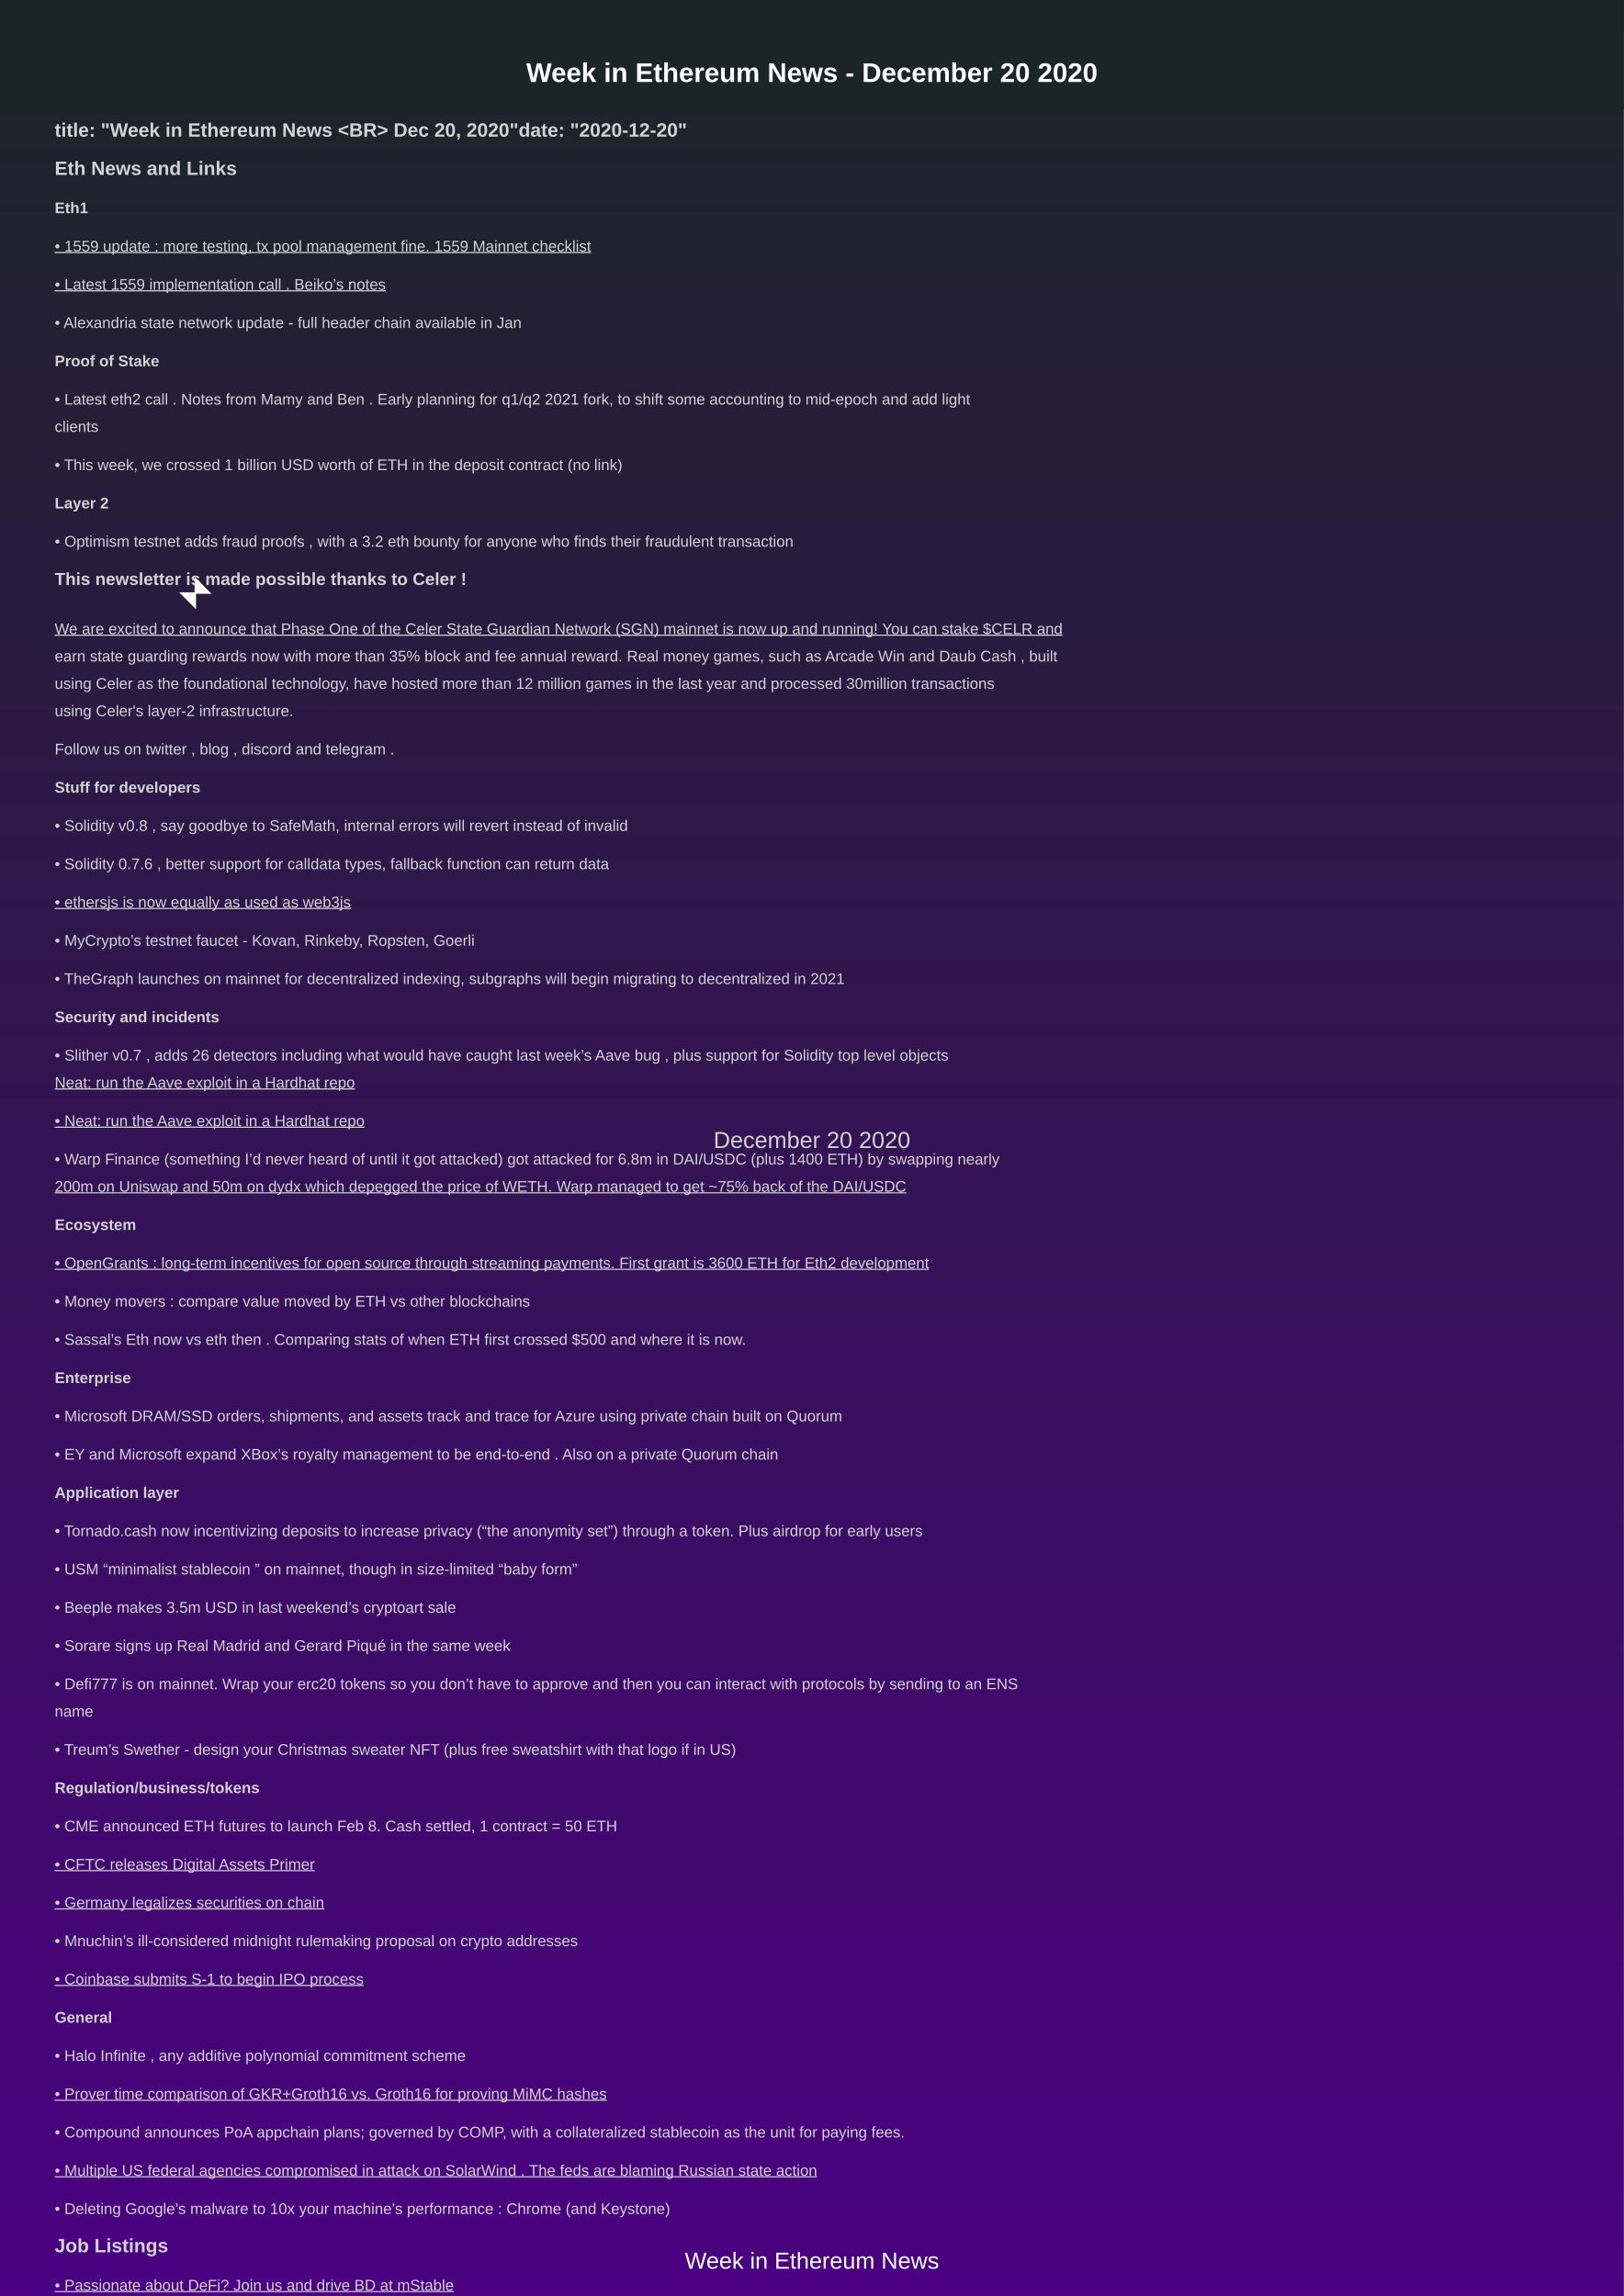
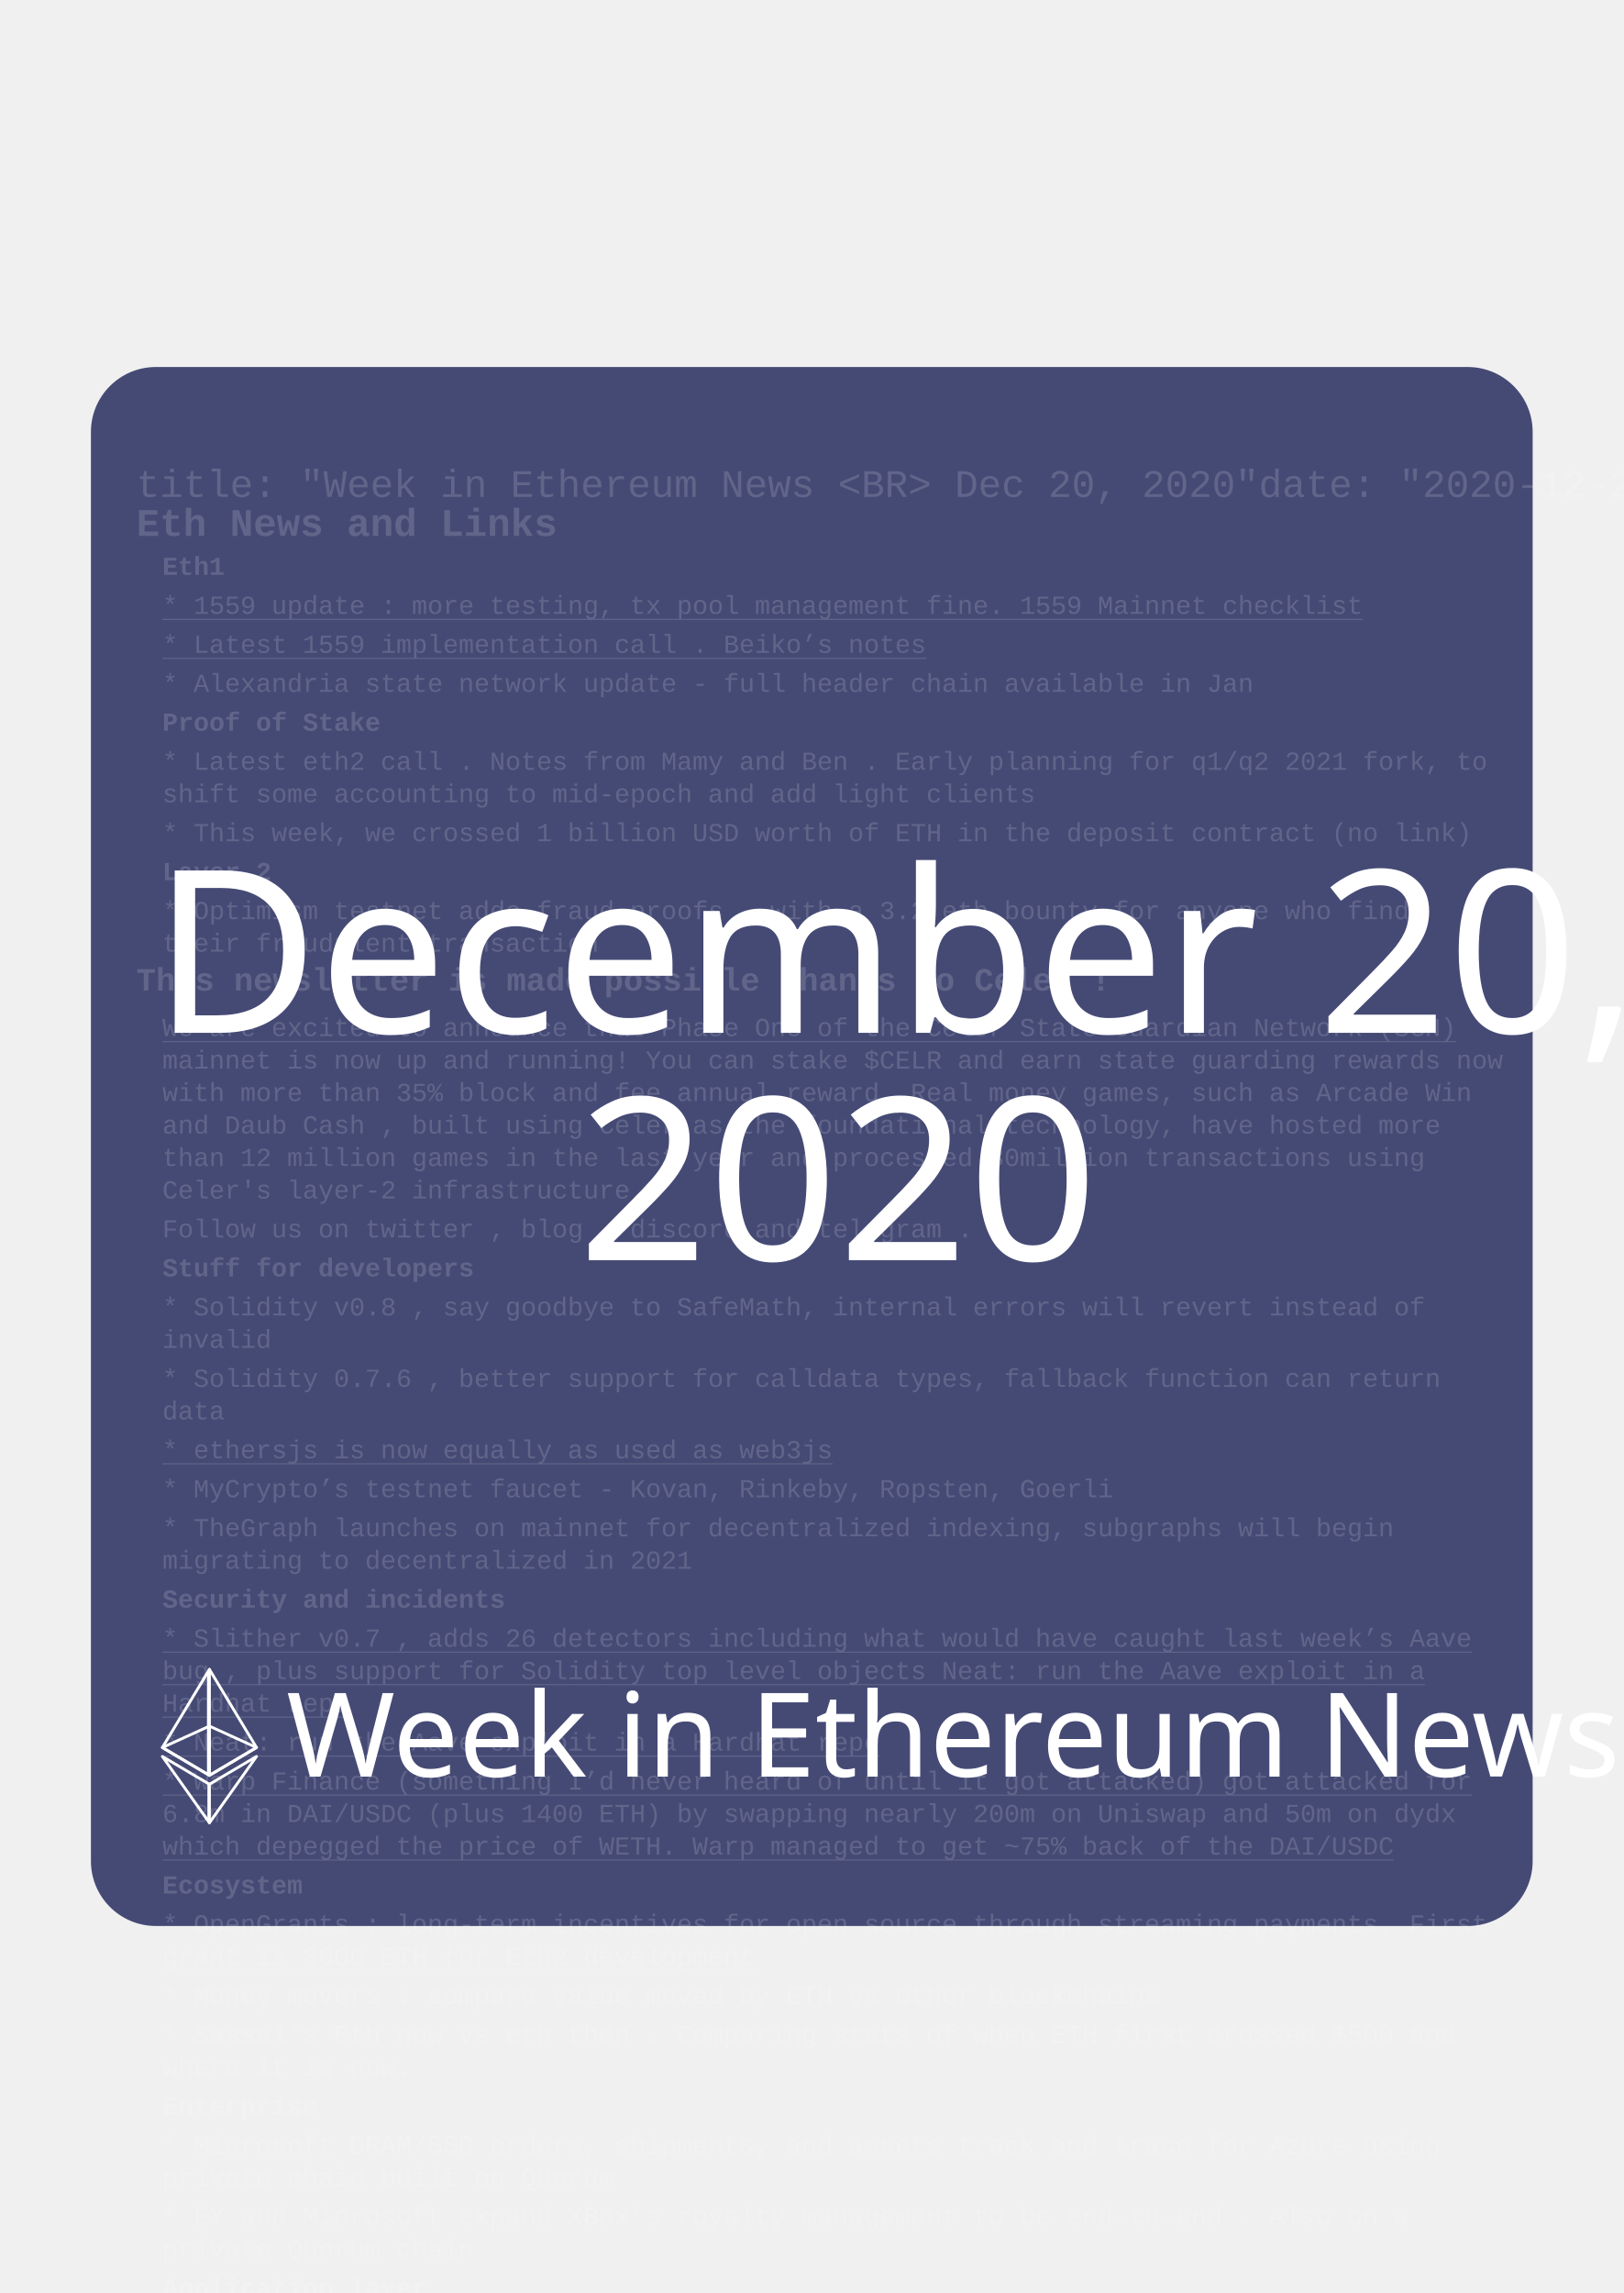
- <svg xmlns="http://www.w3.org/2000/svg" width="297mm" height="420mm">
-   <defs>
-     <linearGradient id="bgGradient" x1="0%" y1="0%" x2="0%" y2="100%">
-       <stop offset="0%" style="stop-color:#1c2526;stop-opacity:1" />
-       <stop offset="100%" style="stop-color:#4b0082;stop-opacity:1" />
-     </linearGradient>
-   </defs>
-   <rect width="100%" height="100%" fill="url(#bgGradient)" />
-   <rect x="0" y="0" width="100%" height="20mm" fill="#1c2526" />
-   <text x="50%" y="15mm" font-size="14pt" text-anchor="middle" font-family="Arial" fill="#ffffff" font-weight="bold">Week in Ethereum News - December 20 2020</text>
-   <text x="50%" y="210mm" font-size="12pt" text-anchor="middle" font-family="Arial" fill="#d3d3d3">December 20 2020</text>
-   <text x="10mm" y="25mm" font-size="10pt" font-family="Arial" fill="#d3d3d3" font-weight="bold" text-decoration="none">title: "Week in Ethereum News &lt;BR&gt; Dec 20, 2020"
+ <svg xmlns="http://www.w3.org/2000/svg" id="week-in-ethereum-news" width="500" height="706" viewBox="0 0 500 500" fill="none">
+   <rect x="28" y="10" width="444" height="480" rx="20" fill="#454A75" />
+   <text x="42" y="50" font-size="12px" font-family="Courier New" fill="#ffffff" opacity="0.15" font-weight="normal" text-decoration="none">title: "Week in Ethereum News &lt;BR&gt; Dec 20, 2020"
date: "2020-12-20"</text>
-   <text x="10mm" y="32mm" font-size="10pt" font-family="Arial" fill="#d3d3d3" font-weight="bold" text-decoration="none">Eth News and Links</text>
-   <text x="10mm" y="39mm" font-size="8pt" font-family="Arial" fill="#d3d3d3" font-weight="bold" text-decoration="none">Eth1</text>
-   <text x="10mm" y="46mm" font-size="8pt" font-family="Arial" fill="#d3d3d3" font-weight="normal" text-decoration="underline">• 1559 update : more testing, tx pool management fine. 1559 Mainnet checklist</text>
-   <text x="10mm" y="53mm" font-size="8pt" font-family="Arial" fill="#d3d3d3" font-weight="normal" text-decoration="underline">• Latest 1559 implementation call . Beiko’s notes</text>
-   <text x="10mm" y="60mm" font-size="8pt" font-family="Arial" fill="#d3d3d3" font-weight="normal" text-decoration="none">• Alexandria state network update - full header chain available in Jan</text>
-   <text x="10mm" y="67mm" font-size="8pt" font-family="Arial" fill="#d3d3d3" font-weight="bold" text-decoration="none">Proof of Stake</text>
-   <text x="10mm" y="74mm" font-size="8pt" font-family="Arial" fill="#d3d3d3" font-weight="normal" text-decoration="none">• Latest eth2 call . Notes from Mamy and Ben . Early planning for q1/q2 2021 fork, to shift some accounting to mid-epoch and add light</text>
-   <text x="10mm" y="79mm" font-size="8pt" font-family="Arial" fill="#d3d3d3" font-weight="normal" text-decoration="none">clients</text>
-   <text x="10mm" y="86mm" font-size="8pt" font-family="Arial" fill="#d3d3d3" font-weight="normal" text-decoration="none">• This week, we crossed 1 billion USD worth of ETH in the deposit contract (no link)</text>
-   <text x="10mm" y="93mm" font-size="8pt" font-family="Arial" fill="#d3d3d3" font-weight="bold" text-decoration="none">Layer 2</text>
-   <text x="10mm" y="100mm" font-size="8pt" font-family="Arial" fill="#d3d3d3" font-weight="normal" text-decoration="none">• Optimism testnet adds fraud proofs , with a 3.2 eth bounty for anyone who finds their fraudulent transaction</text>
-   <text x="10mm" y="107mm" font-size="9pt" font-family="Arial" fill="#d3d3d3" font-weight="bold" text-decoration="none">This newsletter is made possible thanks to Celer !</text>
-   <text x="10mm" y="116mm" font-size="8pt" font-family="Arial" fill="#d3d3d3" font-weight="normal" text-decoration="underline">We are excited to announce that Phase One of the Celer State Guardian Network (SGN) mainnet is now up and running! You can stake $CELR and</text>
-   <text x="10mm" y="121mm" font-size="8pt" font-family="Arial" fill="#d3d3d3" font-weight="normal" text-decoration="none">earn state guarding rewards now with more than 35% block and fee annual reward. Real money games, such as Arcade Win and Daub Cash , built</text>
-   <text x="10mm" y="126mm" font-size="8pt" font-family="Arial" fill="#d3d3d3" font-weight="normal" text-decoration="none">using Celer as the foundational technology, have hosted more than 12 million games in the last year and processed 30million transactions</text>
-   <text x="10mm" y="131mm" font-size="8pt" font-family="Arial" fill="#d3d3d3" font-weight="normal" text-decoration="none">using Celer's layer-2 infrastructure.</text>
-   <text x="10mm" y="138mm" font-size="8pt" font-family="Arial" fill="#d3d3d3" font-weight="normal" text-decoration="none">Follow us on twitter , blog , discord and telegram .</text>
-   <text x="10mm" y="145mm" font-size="8pt" font-family="Arial" fill="#d3d3d3" font-weight="bold" text-decoration="none">Stuff for developers</text>
-   <text x="10mm" y="152mm" font-size="8pt" font-family="Arial" fill="#d3d3d3" font-weight="normal" text-decoration="none">• Solidity v0.8 , say goodbye to SafeMath, internal errors will revert instead of invalid</text>
-   <text x="10mm" y="159mm" font-size="8pt" font-family="Arial" fill="#d3d3d3" font-weight="normal" text-decoration="none">• Solidity 0.7.6 , better support for calldata types, fallback function can return data</text>
-   <text x="10mm" y="166mm" font-size="8pt" font-family="Arial" fill="#d3d3d3" font-weight="normal" text-decoration="underline">• ethersjs is now equally as used as web3js</text>
-   <text x="10mm" y="173mm" font-size="8pt" font-family="Arial" fill="#d3d3d3" font-weight="normal" text-decoration="none">• MyCrypto’s testnet faucet - Kovan, Rinkeby, Ropsten, Goerli</text>
-   <text x="10mm" y="180mm" font-size="8pt" font-family="Arial" fill="#d3d3d3" font-weight="normal" text-decoration="none">• TheGraph launches on mainnet for decentralized indexing, subgraphs will begin migrating to decentralized in 2021</text>
-   <text x="10mm" y="187mm" font-size="8pt" font-family="Arial" fill="#d3d3d3" font-weight="bold" text-decoration="none">Security and incidents</text>
-   <text x="10mm" y="194mm" font-size="8pt" font-family="Arial" fill="#d3d3d3" font-weight="normal" text-decoration="none">• Slither v0.7 , adds 26 detectors including what would have caught last week’s Aave bug , plus support for Solidity top level objects</text>
-   <text x="10mm" y="199mm" font-size="8pt" font-family="Arial" fill="#d3d3d3" font-weight="normal" text-decoration="underline">Neat: run the Aave exploit in a Hardhat repo</text>
-   <text x="10mm" y="206mm" font-size="8pt" font-family="Arial" fill="#d3d3d3" font-weight="normal" text-decoration="underline">• Neat: run the Aave exploit in a Hardhat repo</text>
-   <text x="10mm" y="213mm" font-size="8pt" font-family="Arial" fill="#d3d3d3" font-weight="normal" text-decoration="none">• Warp Finance (something I’d never heard of until it got attacked) got attacked for 6.8m in DAI/USDC (plus 1400 ETH) by swapping nearly</text>
-   <text x="10mm" y="218mm" font-size="8pt" font-family="Arial" fill="#d3d3d3" font-weight="normal" text-decoration="underline">200m on Uniswap and 50m on dydx which depegged the price of WETH. Warp managed to get ~75% back of the DAI/USDC</text>
-   <text x="10mm" y="225mm" font-size="8pt" font-family="Arial" fill="#d3d3d3" font-weight="bold" text-decoration="none">Ecosystem</text>
-   <text x="10mm" y="232mm" font-size="8pt" font-family="Arial" fill="#d3d3d3" font-weight="normal" text-decoration="underline">• OpenGrants : long-term incentives for open source through streaming payments. First grant is 3600 ETH for Eth2 development</text>
-   <text x="10mm" y="239mm" font-size="8pt" font-family="Arial" fill="#d3d3d3" font-weight="normal" text-decoration="none">• Money movers : compare value moved by ETH vs other blockchains</text>
-   <text x="10mm" y="246mm" font-size="8pt" font-family="Arial" fill="#d3d3d3" font-weight="normal" text-decoration="none">• Sassal’s Eth now vs eth then . Comparing stats of when ETH first crossed $500 and where it is now.</text>
-   <text x="10mm" y="253mm" font-size="8pt" font-family="Arial" fill="#d3d3d3" font-weight="bold" text-decoration="none">Enterprise</text>
-   <text x="10mm" y="260mm" font-size="8pt" font-family="Arial" fill="#d3d3d3" font-weight="normal" text-decoration="none">• Microsoft DRAM/SSD orders, shipments, and assets track and trace for Azure using private chain built on Quorum</text>
-   <text x="10mm" y="267mm" font-size="8pt" font-family="Arial" fill="#d3d3d3" font-weight="normal" text-decoration="none">• EY and Microsoft expand XBox’s royalty management to be end-to-end . Also on a private Quorum chain</text>
-   <text x="10mm" y="274mm" font-size="8pt" font-family="Arial" fill="#d3d3d3" font-weight="bold" text-decoration="none">Application layer</text>
-   <text x="10mm" y="281mm" font-size="8pt" font-family="Arial" fill="#d3d3d3" font-weight="normal" text-decoration="none">• Tornado.cash now incentivizing deposits to increase privacy (“the anonymity set”) through a token. Plus airdrop for early users</text>
-   <text x="10mm" y="288mm" font-size="8pt" font-family="Arial" fill="#d3d3d3" font-weight="normal" text-decoration="none">• USM “minimalist stablecoin ” on mainnet, though in size-limited “baby form”</text>
-   <text x="10mm" y="295mm" font-size="8pt" font-family="Arial" fill="#d3d3d3" font-weight="normal" text-decoration="none">• Beeple makes 3.5m USD in last weekend’s cryptoart sale</text>
-   <text x="10mm" y="302mm" font-size="8pt" font-family="Arial" fill="#d3d3d3" font-weight="normal" text-decoration="none">• Sorare signs up Real Madrid and Gerard Piqué in the same week</text>
-   <text x="10mm" y="309mm" font-size="8pt" font-family="Arial" fill="#d3d3d3" font-weight="normal" text-decoration="none">• Defi777 is on mainnet. Wrap your erc20 tokens so you don’t have to approve and then you can interact with protocols by sending to an ENS</text>
-   <text x="10mm" y="314mm" font-size="8pt" font-family="Arial" fill="#d3d3d3" font-weight="normal" text-decoration="none">name</text>
-   <text x="10mm" y="321mm" font-size="8pt" font-family="Arial" fill="#d3d3d3" font-weight="normal" text-decoration="none">• Treum’s Swether - design your Christmas sweater NFT (plus free sweatshirt with that logo if in US)</text>
-   <text x="10mm" y="328mm" font-size="8pt" font-family="Arial" fill="#d3d3d3" font-weight="bold" text-decoration="none">Regulation/business/tokens</text>
-   <text x="10mm" y="335mm" font-size="8pt" font-family="Arial" fill="#d3d3d3" font-weight="normal" text-decoration="none">• CME announced ETH futures to launch Feb 8. Cash settled, 1 contract = 50 ETH</text>
-   <text x="10mm" y="342mm" font-size="8pt" font-family="Arial" fill="#d3d3d3" font-weight="normal" text-decoration="underline">• CFTC releases Digital Assets Primer</text>
-   <text x="10mm" y="349mm" font-size="8pt" font-family="Arial" fill="#d3d3d3" font-weight="normal" text-decoration="underline">• Germany legalizes securities on chain</text>
-   <text x="10mm" y="356mm" font-size="8pt" font-family="Arial" fill="#d3d3d3" font-weight="normal" text-decoration="none">• Mnuchin’s ill-considered midnight rulemaking proposal on crypto addresses</text>
-   <text x="10mm" y="363mm" font-size="8pt" font-family="Arial" fill="#d3d3d3" font-weight="normal" text-decoration="underline">• Coinbase submits S-1 to begin IPO process</text>
-   <text x="10mm" y="370mm" font-size="8pt" font-family="Arial" fill="#d3d3d3" font-weight="bold" text-decoration="none">General</text>
-   <text x="10mm" y="377mm" font-size="8pt" font-family="Arial" fill="#d3d3d3" font-weight="normal" text-decoration="none">• Halo Infinite , any additive polynomial commitment scheme</text>
-   <text x="10mm" y="384mm" font-size="8pt" font-family="Arial" fill="#d3d3d3" font-weight="normal" text-decoration="underline">• Prover time comparison of GKR+Groth16 vs. Groth16 for proving MiMC hashes</text>
-   <text x="10mm" y="391mm" font-size="8pt" font-family="Arial" fill="#d3d3d3" font-weight="normal" text-decoration="none">• Compound announces PoA appchain plans; governed by COMP, with a collateralized stablecoin as the unit for paying fees.</text>
-   <text x="10mm" y="398mm" font-size="8pt" font-family="Arial" fill="#d3d3d3" font-weight="normal" text-decoration="underline">• Multiple US federal agencies compromised in attack on SolarWind . The feds are blaming Russian state action</text>
-   <text x="10mm" y="405mm" font-size="8pt" font-family="Arial" fill="#d3d3d3" font-weight="normal" text-decoration="none">• Deleting Google’s malware to 10x your machine’s performance : Chrome (and Keystone)</text>
-   <text x="10mm" y="412mm" font-size="10pt" font-family="Arial" fill="#d3d3d3" font-weight="bold" text-decoration="none">Job Listings</text>
-   <text x="10mm" y="419mm" font-size="8pt" font-family="Arial" fill="#d3d3d3" font-weight="normal" text-decoration="underline">• Passionate about DeFi? Join us and drive BD at mStable</text>
-   <text x="10mm" y="426mm" font-size="8pt" font-family="Arial" fill="#d3d3d3" font-weight="normal" text-decoration="underline">• SigmaPrime is hiring a blockchain security engineer</text>
-   <text x="10mm" y="433mm" font-size="8pt" font-family="Arial" fill="#d3d3d3" font-weight="normal" text-decoration="underline">• 0x looking for devs of all types and a Matcha marketing manager</text>
-   <text x="10mm" y="440mm" font-size="8pt" font-family="Arial" fill="#d3d3d3" font-weight="normal" text-decoration="underline">• Chainlink Labs is looking for a DevOps Engineer (Monitoring)</text>
-   <text x="10mm" y="447mm" font-size="8pt" font-family="Arial" fill="#d3d3d3" font-weight="normal" text-decoration="none">• Nexus Mutual: experienced Solidity dev in Euro timezones</text>
-   <text x="10mm" y="454mm" font-size="8pt" font-family="Arial" fill="#d3d3d3" font-weight="normal" text-decoration="none">Want your job listing here ? $250 per line (~75 character limit including spaces), payable in ETH (or 250 DAI or 250 USDC) to</text>
-   <text x="10mm" y="459mm" font-size="8pt" font-family="Arial" fill="#d3d3d3" font-weight="normal" text-decoration="none">evan.ethereum.eth. Questions? thecryptonewspodcast at-gmail</text>
-   <text x="10mm" y="466mm" font-size="8pt" font-family="Arial" fill="#d3d3d3" font-weight="normal" text-decoration="none">If you’re wondering “ why didn’t my post make it into Week in Ethereum News ,” then please put it on an Ethereum subreddit; emails/DMs are</text>
-   <text x="10mm" y="471mm" font-size="8pt" font-family="Arial" fill="#d3d3d3" font-weight="normal" text-decoration="none">not part of my workflow.</text>
-   <text x="10mm" y="478mm" font-size="8pt" font-family="Arial" fill="#d3d3d3" font-weight="normal" text-decoration="none">Please click the following if you’re interested in sponsoring the newsletter .</text>
-   <text x="10mm" y="485mm" font-size="8pt" font-family="Arial" fill="#d3d3d3" font-weight="normal" text-decoration="underline">Follow the newsletter on twitter: @WeekinEthNews</text>
-   <text x="10mm" y="492mm" font-size="8pt" font-family="Arial" fill="#d3d3d3" font-weight="normal" text-decoration="underline">Permalink for this week’s issue: https://weekinethereumnews.com/week-in-ethereum-news-dec-20-2020/</text>
-   <text x="10mm" y="499mm" font-size="10pt" font-family="Arial" fill="#d3d3d3" font-weight="bold" text-decoration="none">Dates of Note</text>
-   <text x="10mm" y="506mm" font-size="8pt" font-family="Arial" fill="#d3d3d3" font-weight="bold" text-decoration="none">Upcoming dates of note ( new/changes in bold ) :</text>
-   <text x="10mm" y="513mm" font-size="8pt" font-family="Arial" fill="#d3d3d3" font-weight="normal" text-decoration="underline">• Dec 22 - Deadline to apply for proof of stake community grants</text>
-   <text x="10mm" y="520mm" font-size="8pt" font-family="Arial" fill="#d3d3d3" font-weight="bold" text-decoration="none">• Jan 15 - Feb 7 - ETHGlobal’s Market Make hackathon</text>
-   <text x="10mm" y="527mm" font-size="8pt" font-family="Arial" fill="#d3d3d3" font-weight="normal" text-decoration="none">• Feb 5-12 - ETHDenver (virtual)</text>
-   <text x="10mm" y="534mm" font-size="8pt" font-family="Arial" fill="#d3d3d3" font-weight="normal" text-decoration="none">• Apr 6-8 - EthCC4 (Paris)</text>
-   <text x="10mm" y="541mm" font-size="8pt" font-family="Arial" fill="#d3d3d3" font-weight="bold" text-decoration="none">Did you get forwarded this newsletter? Sign up to receive it weekly</text>
-   <g transform="translate(135, 400) scale(0.5)">
-     <polygon points="0,0 20,20 -20,20 0,40" fill="#ffffff" stroke="#ffffff" stroke-width="2" />
-   </g>
-   <text x="50%" y="415mm" font-size="12pt" text-anchor="middle" font-family="Arial" fill="#ffffff">Week in Ethereum News</text>
+   <text x="42" y="62" font-size="12px" font-family="Courier New" fill="#ffffff" opacity="0.15" font-weight="bold" text-decoration="none">Eth News and Links</text>
+   <text x="50" y="74" font-size="8px" font-family="Courier New" fill="#ffffff" opacity="0.15" font-weight="bold" text-decoration="none">Eth1</text>
+   <text x="50" y="86" font-size="8px" font-family="Courier New" fill="#ffffff" opacity="0.15" font-weight="normal" text-decoration="underline">* 1559 update : more testing, tx pool management fine. 1559 Mainnet checklist</text>
+   <text x="50" y="98" font-size="8px" font-family="Courier New" fill="#ffffff" opacity="0.15" font-weight="normal" text-decoration="underline">* Latest 1559 implementation call . Beiko’s notes</text>
+   <text x="50" y="110" font-size="8px" font-family="Courier New" fill="#ffffff" opacity="0.15" font-weight="normal" text-decoration="none">* Alexandria state network update - full header chain available in Jan</text>
+   <text x="50" y="122" font-size="8px" font-family="Courier New" fill="#ffffff" opacity="0.15" font-weight="bold" text-decoration="none">Proof of Stake</text>
+   <text x="50" y="134" font-size="8px" font-family="Courier New" fill="#ffffff" opacity="0.15" font-weight="normal" text-decoration="none">* Latest eth2 call . Notes from Mamy and Ben . Early planning for q1/q2 2021 fork, to</text>
+   <text x="50" y="144" font-size="8px" font-family="Courier New" fill="#ffffff" opacity="0.15" font-weight="normal" text-decoration="none">shift some accounting to mid-epoch and add light clients</text>
+   <text x="50" y="156" font-size="8px" font-family="Courier New" fill="#ffffff" opacity="0.15" font-weight="normal" text-decoration="none">* This week, we crossed 1 billion USD worth of ETH in the deposit contract (no link)</text>
+   <text x="50" y="168" font-size="8px" font-family="Courier New" fill="#ffffff" opacity="0.15" font-weight="bold" text-decoration="none">Layer 2</text>
+   <text x="50" y="180" font-size="8px" font-family="Courier New" fill="#ffffff" opacity="0.15" font-weight="normal" text-decoration="none">* Optimism testnet adds fraud proofs , with a 3.2 eth bounty for anyone who finds</text>
+   <text x="50" y="190" font-size="8px" font-family="Courier New" fill="#ffffff" opacity="0.15" font-weight="normal" text-decoration="none">their fraudulent transaction</text>
+   <text x="42" y="202" font-size="10px" font-family="Courier New" fill="#ffffff" opacity="0.15" font-weight="bold" text-decoration="none">This newsletter is made possible thanks to Celer !</text>
+   <text x="50" y="216" font-size="8px" font-family="Courier New" fill="#ffffff" opacity="0.15" font-weight="normal" text-decoration="underline">We are excited to announce that Phase One of the Celer State Guardian Network (SGN)</text>
+   <text x="50" y="226" font-size="8px" font-family="Courier New" fill="#ffffff" opacity="0.15" font-weight="normal" text-decoration="none">mainnet is now up and running! You can stake $CELR and earn state guarding rewards now</text>
+   <text x="50" y="236" font-size="8px" font-family="Courier New" fill="#ffffff" opacity="0.15" font-weight="normal" text-decoration="none">with more than 35% block and fee annual reward. Real money games, such as Arcade Win</text>
+   <text x="50" y="246" font-size="8px" font-family="Courier New" fill="#ffffff" opacity="0.15" font-weight="normal" text-decoration="none">and Daub Cash , built using Celer as the foundational technology, have hosted more</text>
+   <text x="50" y="256" font-size="8px" font-family="Courier New" fill="#ffffff" opacity="0.15" font-weight="normal" text-decoration="none">than 12 million games in the last year and processed 30million transactions using</text>
+   <text x="50" y="266" font-size="8px" font-family="Courier New" fill="#ffffff" opacity="0.15" font-weight="normal" text-decoration="none">Celer's layer-2 infrastructure.</text>
+   <text x="50" y="278" font-size="8px" font-family="Courier New" fill="#ffffff" opacity="0.15" font-weight="normal" text-decoration="none">Follow us on twitter , blog , discord and telegram .</text>
+   <text x="50" y="290" font-size="8px" font-family="Courier New" fill="#ffffff" opacity="0.15" font-weight="bold" text-decoration="none">Stuff for developers</text>
+   <text x="50" y="302" font-size="8px" font-family="Courier New" fill="#ffffff" opacity="0.15" font-weight="normal" text-decoration="none">* Solidity v0.8 , say goodbye to SafeMath, internal errors will revert instead of</text>
+   <text x="50" y="312" font-size="8px" font-family="Courier New" fill="#ffffff" opacity="0.15" font-weight="normal" text-decoration="none">invalid</text>
+   <text x="50" y="324" font-size="8px" font-family="Courier New" fill="#ffffff" opacity="0.15" font-weight="normal" text-decoration="none">* Solidity 0.7.6 , better support for calldata types, fallback function can return</text>
+   <text x="50" y="334" font-size="8px" font-family="Courier New" fill="#ffffff" opacity="0.15" font-weight="normal" text-decoration="none">data</text>
+   <text x="50" y="346" font-size="8px" font-family="Courier New" fill="#ffffff" opacity="0.15" font-weight="normal" text-decoration="underline">* ethersjs is now equally as used as web3js</text>
+   <text x="50" y="358" font-size="8px" font-family="Courier New" fill="#ffffff" opacity="0.15" font-weight="normal" text-decoration="none">* MyCrypto’s testnet faucet - Kovan, Rinkeby, Ropsten, Goerli</text>
+   <text x="50" y="370" font-size="8px" font-family="Courier New" fill="#ffffff" opacity="0.15" font-weight="normal" text-decoration="none">* TheGraph launches on mainnet for decentralized indexing, subgraphs will begin</text>
+   <text x="50" y="380" font-size="8px" font-family="Courier New" fill="#ffffff" opacity="0.15" font-weight="normal" text-decoration="none">migrating to decentralized in 2021</text>
+   <text x="50" y="392" font-size="8px" font-family="Courier New" fill="#ffffff" opacity="0.15" font-weight="bold" text-decoration="none">Security and incidents</text>
+   <text x="50" y="404" font-size="8px" font-family="Courier New" fill="#ffffff" opacity="0.15" font-weight="normal" text-decoration="underline">* Slither v0.7 , adds 26 detectors including what would have caught last week’s Aave</text>
+   <text x="50" y="414" font-size="8px" font-family="Courier New" fill="#ffffff" opacity="0.15" font-weight="normal" text-decoration="underline">bug , plus support for Solidity top level objects Neat: run the Aave exploit in a</text>
+   <text x="50" y="424" font-size="8px" font-family="Courier New" fill="#ffffff" opacity="0.15" font-weight="normal" text-decoration="underline">Hardhat repo</text>
+   <text x="50" y="436" font-size="8px" font-family="Courier New" fill="#ffffff" opacity="0.15" font-weight="normal" text-decoration="underline">* Neat: run the Aave exploit in a Hardhat repo</text>
+   <text x="50" y="448" font-size="8px" font-family="Courier New" fill="#ffffff" opacity="0.15" font-weight="normal" text-decoration="underline">* Warp Finance (something I’d never heard of until it got attacked) got attacked for</text>
+   <text x="50" y="458" font-size="8px" font-family="Courier New" fill="#ffffff" opacity="0.15" font-weight="normal" text-decoration="none">6.8m in DAI/USDC (plus 1400 ETH) by swapping nearly 200m on Uniswap and 50m on dydx</text>
+   <text x="50" y="468" font-size="8px" font-family="Courier New" fill="#ffffff" opacity="0.15" font-weight="normal" text-decoration="underline">which depegged the price of WETH. Warp managed to get ~75% back of the DAI/USDC</text>
+   <text x="50" y="480" font-size="8px" font-family="Courier New" fill="#ffffff" opacity="0.15" font-weight="bold" text-decoration="none">Ecosystem</text>
+   <text x="50" y="492" font-size="8px" font-family="Courier New" fill="#ffffff" opacity="0.15" font-weight="normal" text-decoration="none">* OpenGrants : long-term incentives for open source through streaming payments. First</text>
+   <text x="50" y="502" font-size="8px" font-family="Courier New" fill="#ffffff" opacity="0.15" font-weight="normal" text-decoration="underline">grant is 3600 ETH for Eth2 development</text>
+   <text x="50" y="514" font-size="8px" font-family="Courier New" fill="#ffffff" opacity="0.15" font-weight="normal" text-decoration="none">* Money movers : compare value moved by ETH vs other blockchains</text>
+   <text x="50" y="526" font-size="8px" font-family="Courier New" fill="#ffffff" opacity="0.15" font-weight="normal" text-decoration="none">* Sassal’s Eth now vs eth then . Comparing stats of when ETH first crossed $500 and</text>
+   <text x="50" y="536" font-size="8px" font-family="Courier New" fill="#ffffff" opacity="0.15" font-weight="normal" text-decoration="none">where it is now.</text>
+   <text x="50" y="548" font-size="8px" font-family="Courier New" fill="#ffffff" opacity="0.15" font-weight="bold" text-decoration="none">Enterprise</text>
+   <text x="50" y="560" font-size="8px" font-family="Courier New" fill="#ffffff" opacity="0.15" font-weight="normal" text-decoration="none">* Microsoft DRAM/SSD orders, shipments, and assets track and trace for Azure using</text>
+   <text x="50" y="570" font-size="8px" font-family="Courier New" fill="#ffffff" opacity="0.15" font-weight="normal" text-decoration="none">private chain built on Quorum</text>
+   <text x="50" y="582" font-size="8px" font-family="Courier New" fill="#ffffff" opacity="0.15" font-weight="normal" text-decoration="none">* EY and Microsoft expand XBox’s royalty management to be end-to-end . Also on a</text>
+   <text x="50" y="592" font-size="8px" font-family="Courier New" fill="#ffffff" opacity="0.15" font-weight="normal" text-decoration="none">private Quorum chain</text>
+   <text x="50" y="604" font-size="8px" font-family="Courier New" fill="#ffffff" opacity="0.15" font-weight="bold" text-decoration="none">Application layer</text>
+   <text x="50" y="616" font-size="8px" font-family="Courier New" fill="#ffffff" opacity="0.15" font-weight="normal" text-decoration="none">* Tornado.cash now incentivizing deposits to increase privacy (“the anonymity set”)</text>
+   <text x="50" y="626" font-size="8px" font-family="Courier New" fill="#ffffff" opacity="0.15" font-weight="normal" text-decoration="none">through a token. Plus airdrop for early users</text>
+   <text x="50" y="638" font-size="8px" font-family="Courier New" fill="#ffffff" opacity="0.15" font-weight="normal" text-decoration="none">* USM “minimalist stablecoin ” on mainnet, though in size-limited “baby form”</text>
+   <text x="50" y="650" font-size="8px" font-family="Courier New" fill="#ffffff" opacity="0.15" font-weight="normal" text-decoration="none">* Beeple makes 3.5m USD in last weekend’s cryptoart sale</text>
+   <text x="50" y="662" font-size="8px" font-family="Courier New" fill="#ffffff" opacity="0.15" font-weight="normal" text-decoration="none">* Sorare signs up Real Madrid and Gerard Piqué in the same week</text>
+   <text x="50" y="674" font-size="8px" font-family="Courier New" fill="#ffffff" opacity="0.15" font-weight="normal" text-decoration="none">* Defi777 is on mainnet. Wrap your erc20 tokens so you don’t have to approve and then</text>
+   <text x="50" y="684" font-size="8px" font-family="Courier New" fill="#ffffff" opacity="0.15" font-weight="normal" text-decoration="none">you can interact with protocols by sending to an ENS name</text>
+   <text x="50" y="696" font-size="8px" font-family="Courier New" fill="#ffffff" opacity="0.15" font-weight="normal" text-decoration="none">* Treum’s Swether - design your Christmas sweater NFT (plus free sweatshirt with that</text>
+   <text x="50" y="706" font-size="8px" font-family="Courier New" fill="#ffffff" opacity="0.15" font-weight="normal" text-decoration="none">logo if in US)</text>
+   <text x="50" y="718" font-size="8px" font-family="Courier New" fill="#ffffff" opacity="0.15" font-weight="bold" text-decoration="none">Regulation/business/tokens</text>
+   <text x="50" y="730" font-size="8px" font-family="Courier New" fill="#ffffff" opacity="0.15" font-weight="normal" text-decoration="none">* CME announced ETH futures to launch Feb 8. Cash settled, 1 contract = 50 ETH</text>
+   <text x="50" y="742" font-size="8px" font-family="Courier New" fill="#ffffff" opacity="0.15" font-weight="normal" text-decoration="underline">* CFTC releases Digital Assets Primer</text>
+   <text x="50" y="754" font-size="8px" font-family="Courier New" fill="#ffffff" opacity="0.15" font-weight="normal" text-decoration="underline">* Germany legalizes securities on chain</text>
+   <text x="50" y="766" font-size="8px" font-family="Courier New" fill="#ffffff" opacity="0.15" font-weight="normal" text-decoration="none">* Mnuchin’s ill-considered midnight rulemaking proposal on crypto addresses</text>
+   <text x="50" y="778" font-size="8px" font-family="Courier New" fill="#ffffff" opacity="0.15" font-weight="normal" text-decoration="underline">* Coinbase submits S-1 to begin IPO process</text>
+   <text x="50" y="790" font-size="8px" font-family="Courier New" fill="#ffffff" opacity="0.15" font-weight="bold" text-decoration="none">General</text>
+   <text x="50" y="802" font-size="8px" font-family="Courier New" fill="#ffffff" opacity="0.15" font-weight="normal" text-decoration="none">* Halo Infinite , any additive polynomial commitment scheme</text>
+   <text x="50" y="814" font-size="8px" font-family="Courier New" fill="#ffffff" opacity="0.15" font-weight="normal" text-decoration="underline">* Prover time comparison of GKR+Groth16 vs. Groth16 for proving MiMC hashes</text>
+   <text x="50" y="826" font-size="8px" font-family="Courier New" fill="#ffffff" opacity="0.15" font-weight="normal" text-decoration="none">* Compound announces PoA appchain plans; governed by COMP, with a collateralized</text>
+   <text x="50" y="836" font-size="8px" font-family="Courier New" fill="#ffffff" opacity="0.15" font-weight="normal" text-decoration="none">stablecoin as the unit for paying fees.</text>
+   <text x="50" y="848" font-size="8px" font-family="Courier New" fill="#ffffff" opacity="0.15" font-weight="normal" text-decoration="underline">* Multiple US federal agencies compromised in attack on SolarWind . The feds are</text>
+   <text x="50" y="858" font-size="8px" font-family="Courier New" fill="#ffffff" opacity="0.15" font-weight="normal" text-decoration="underline">blaming Russian state action</text>
+   <text x="50" y="870" font-size="8px" font-family="Courier New" fill="#ffffff" opacity="0.15" font-weight="normal" text-decoration="none">* Deleting Google’s malware to 10x your machine’s performance : Chrome (and Keystone)</text>
+   <text x="42" y="882" font-size="12px" font-family="Courier New" fill="#ffffff" opacity="0.15" font-weight="bold" text-decoration="none">Job Listings</text>
+   <text x="50" y="894" font-size="8px" font-family="Courier New" fill="#ffffff" opacity="0.15" font-weight="normal" text-decoration="underline">* Passionate about DeFi? Join us and drive BD at mStable</text>
+   <text x="50" y="906" font-size="8px" font-family="Courier New" fill="#ffffff" opacity="0.15" font-weight="normal" text-decoration="underline">* SigmaPrime is hiring a blockchain security engineer</text>
+   <text x="50" y="918" font-size="8px" font-family="Courier New" fill="#ffffff" opacity="0.15" font-weight="normal" text-decoration="underline">* 0x looking for devs of all types and a Matcha marketing manager</text>
+   <text x="50" y="930" font-size="8px" font-family="Courier New" fill="#ffffff" opacity="0.15" font-weight="normal" text-decoration="underline">* Chainlink Labs is looking for a DevOps Engineer (Monitoring)</text>
+   <text x="50" y="942" font-size="8px" font-family="Courier New" fill="#ffffff" opacity="0.15" font-weight="normal" text-decoration="none">* Nexus Mutual: experienced Solidity dev in Euro timezones</text>
+   <text x="50" y="954" font-size="8px" font-family="Courier New" fill="#ffffff" opacity="0.15" font-weight="normal" text-decoration="none">Want your job listing here ? $250 per line (~75 character limit including spaces),</text>
+   <text x="50" y="964" font-size="8px" font-family="Courier New" fill="#ffffff" opacity="0.15" font-weight="normal" text-decoration="none">payable in ETH (or 250 DAI or 250 USDC) to evan.ethereum.eth. Questions?</text>
+   <text x="50" y="974" font-size="8px" font-family="Courier New" fill="#ffffff" opacity="0.15" font-weight="normal" text-decoration="none">thecryptonewspodcast at-gmail</text>
+   <text x="50" y="986" font-size="8px" font-family="Courier New" fill="#ffffff" opacity="0.15" font-weight="normal" text-decoration="none">If you’re wondering “ why didn’t my post make it into Week in Ethereum News ,” then</text>
+   <text x="50" y="996" font-size="8px" font-family="Courier New" fill="#ffffff" opacity="0.15" font-weight="normal" text-decoration="none">please put it on an Ethereum subreddit; emails/DMs are not part of my workflow.</text>
+   <text x="50" y="1008" font-size="8px" font-family="Courier New" fill="#ffffff" opacity="0.15" font-weight="normal" text-decoration="none">Please click the following if you’re interested in sponsoring the newsletter .</text>
+   <text x="50" y="1020" font-size="8px" font-family="Courier New" fill="#ffffff" opacity="0.15" font-weight="normal" text-decoration="underline">Follow the newsletter on twitter: @WeekinEthNews</text>
+   <text x="50" y="1032" font-size="8px" font-family="Courier New" fill="#ffffff" opacity="0.15" font-weight="normal" text-decoration="underline">Permalink for this week’s issue:</text>
+   <text x="50" y="1042" font-size="8px" font-family="Courier New" fill="#ffffff" opacity="0.15" font-weight="normal" text-decoration="underline">https://weekinethereumnews.com/week-in-ethereum-news-dec-20-2020/</text>
+   <text x="42" y="1054" font-size="12px" font-family="Courier New" fill="#ffffff" opacity="0.15" font-weight="bold" text-decoration="none">Dates of Note</text>
+   <text x="50" y="1066" font-size="8px" font-family="Courier New" fill="#ffffff" opacity="0.15" font-weight="bold" text-decoration="none">Upcoming dates of note ( new/changes in bold ) :</text>
+   <text x="50" y="1078" font-size="8px" font-family="Courier New" fill="#ffffff" opacity="0.15" font-weight="normal" text-decoration="underline">* Dec 22 - Deadline to apply for proof of stake community grants</text>
+   <text x="50" y="1090" font-size="8px" font-family="Courier New" fill="#ffffff" opacity="0.15" font-weight="bold" text-decoration="none">* Jan 15 - Feb 7 - ETHGlobal’s Market Make hackathon</text>
+   <text x="50" y="1102" font-size="8px" font-family="Courier New" fill="#ffffff" opacity="0.15" font-weight="normal" text-decoration="none">* Feb 5-12 - ETHDenver (virtual)</text>
+   <text x="50" y="1114" font-size="8px" font-family="Courier New" fill="#ffffff" opacity="0.15" font-weight="normal" text-decoration="none">* Apr 6-8 - EthCC4 (Paris)</text>
+   <text x="50" y="1126" font-size="8px" font-family="Courier New" fill="#ffffff" opacity="0.15" font-weight="bold" text-decoration="none">Did you get forwarded this newsletter? Sign up to receive it weekly</text>
+   <text fill="#ffffff" font-family="Calibri" font-size="70" font-weight="300">
+     <tspan x="47.009" y="215">December 20,</tspan>
+     <tspan x="177.989" y="285">2020</tspan>
+   </text>
+   <path d="m64.496 411-.317 1.076v31.228l.317.316 14.495-8.568L64.496 411Z" stroke="#fff" stroke-width=".866" stroke-linecap="round" stroke-linejoin="round" />
+   <path d="M64.496 411 50 435.052l14.496 8.568V411Zm0 35.365-.179.218v11.124l.179.521L79 437.801l-14.504 8.564Z" stroke="#fff" stroke-width=".866" stroke-linecap="round" stroke-linejoin="round" />
+   <path d="M64.496 458.228v-11.863L50 437.801l14.496 20.427Zm0-14.608 14.495-8.568-14.495-6.589v15.157ZM50 435.052l14.496 8.568v-15.157L50 435.052Z" stroke="#fff" stroke-width=".866" stroke-linecap="round" stroke-linejoin="round" />
+   <text fill="#ffffff" font-family="Calibri" font-size="36" x="88.195" y="444">Week in Ethereum News</text>
+   <style>
+       .wienText {font-family: "Courier New"; fill: white; opacity: .15;}
+       .h2 {font-size: 12px;}
+       .h3 {font-size: 10px;}
+       .tiny {font-size: 8px;}
+       .link {text-decoration: underline;}
+     </style>
</svg>
